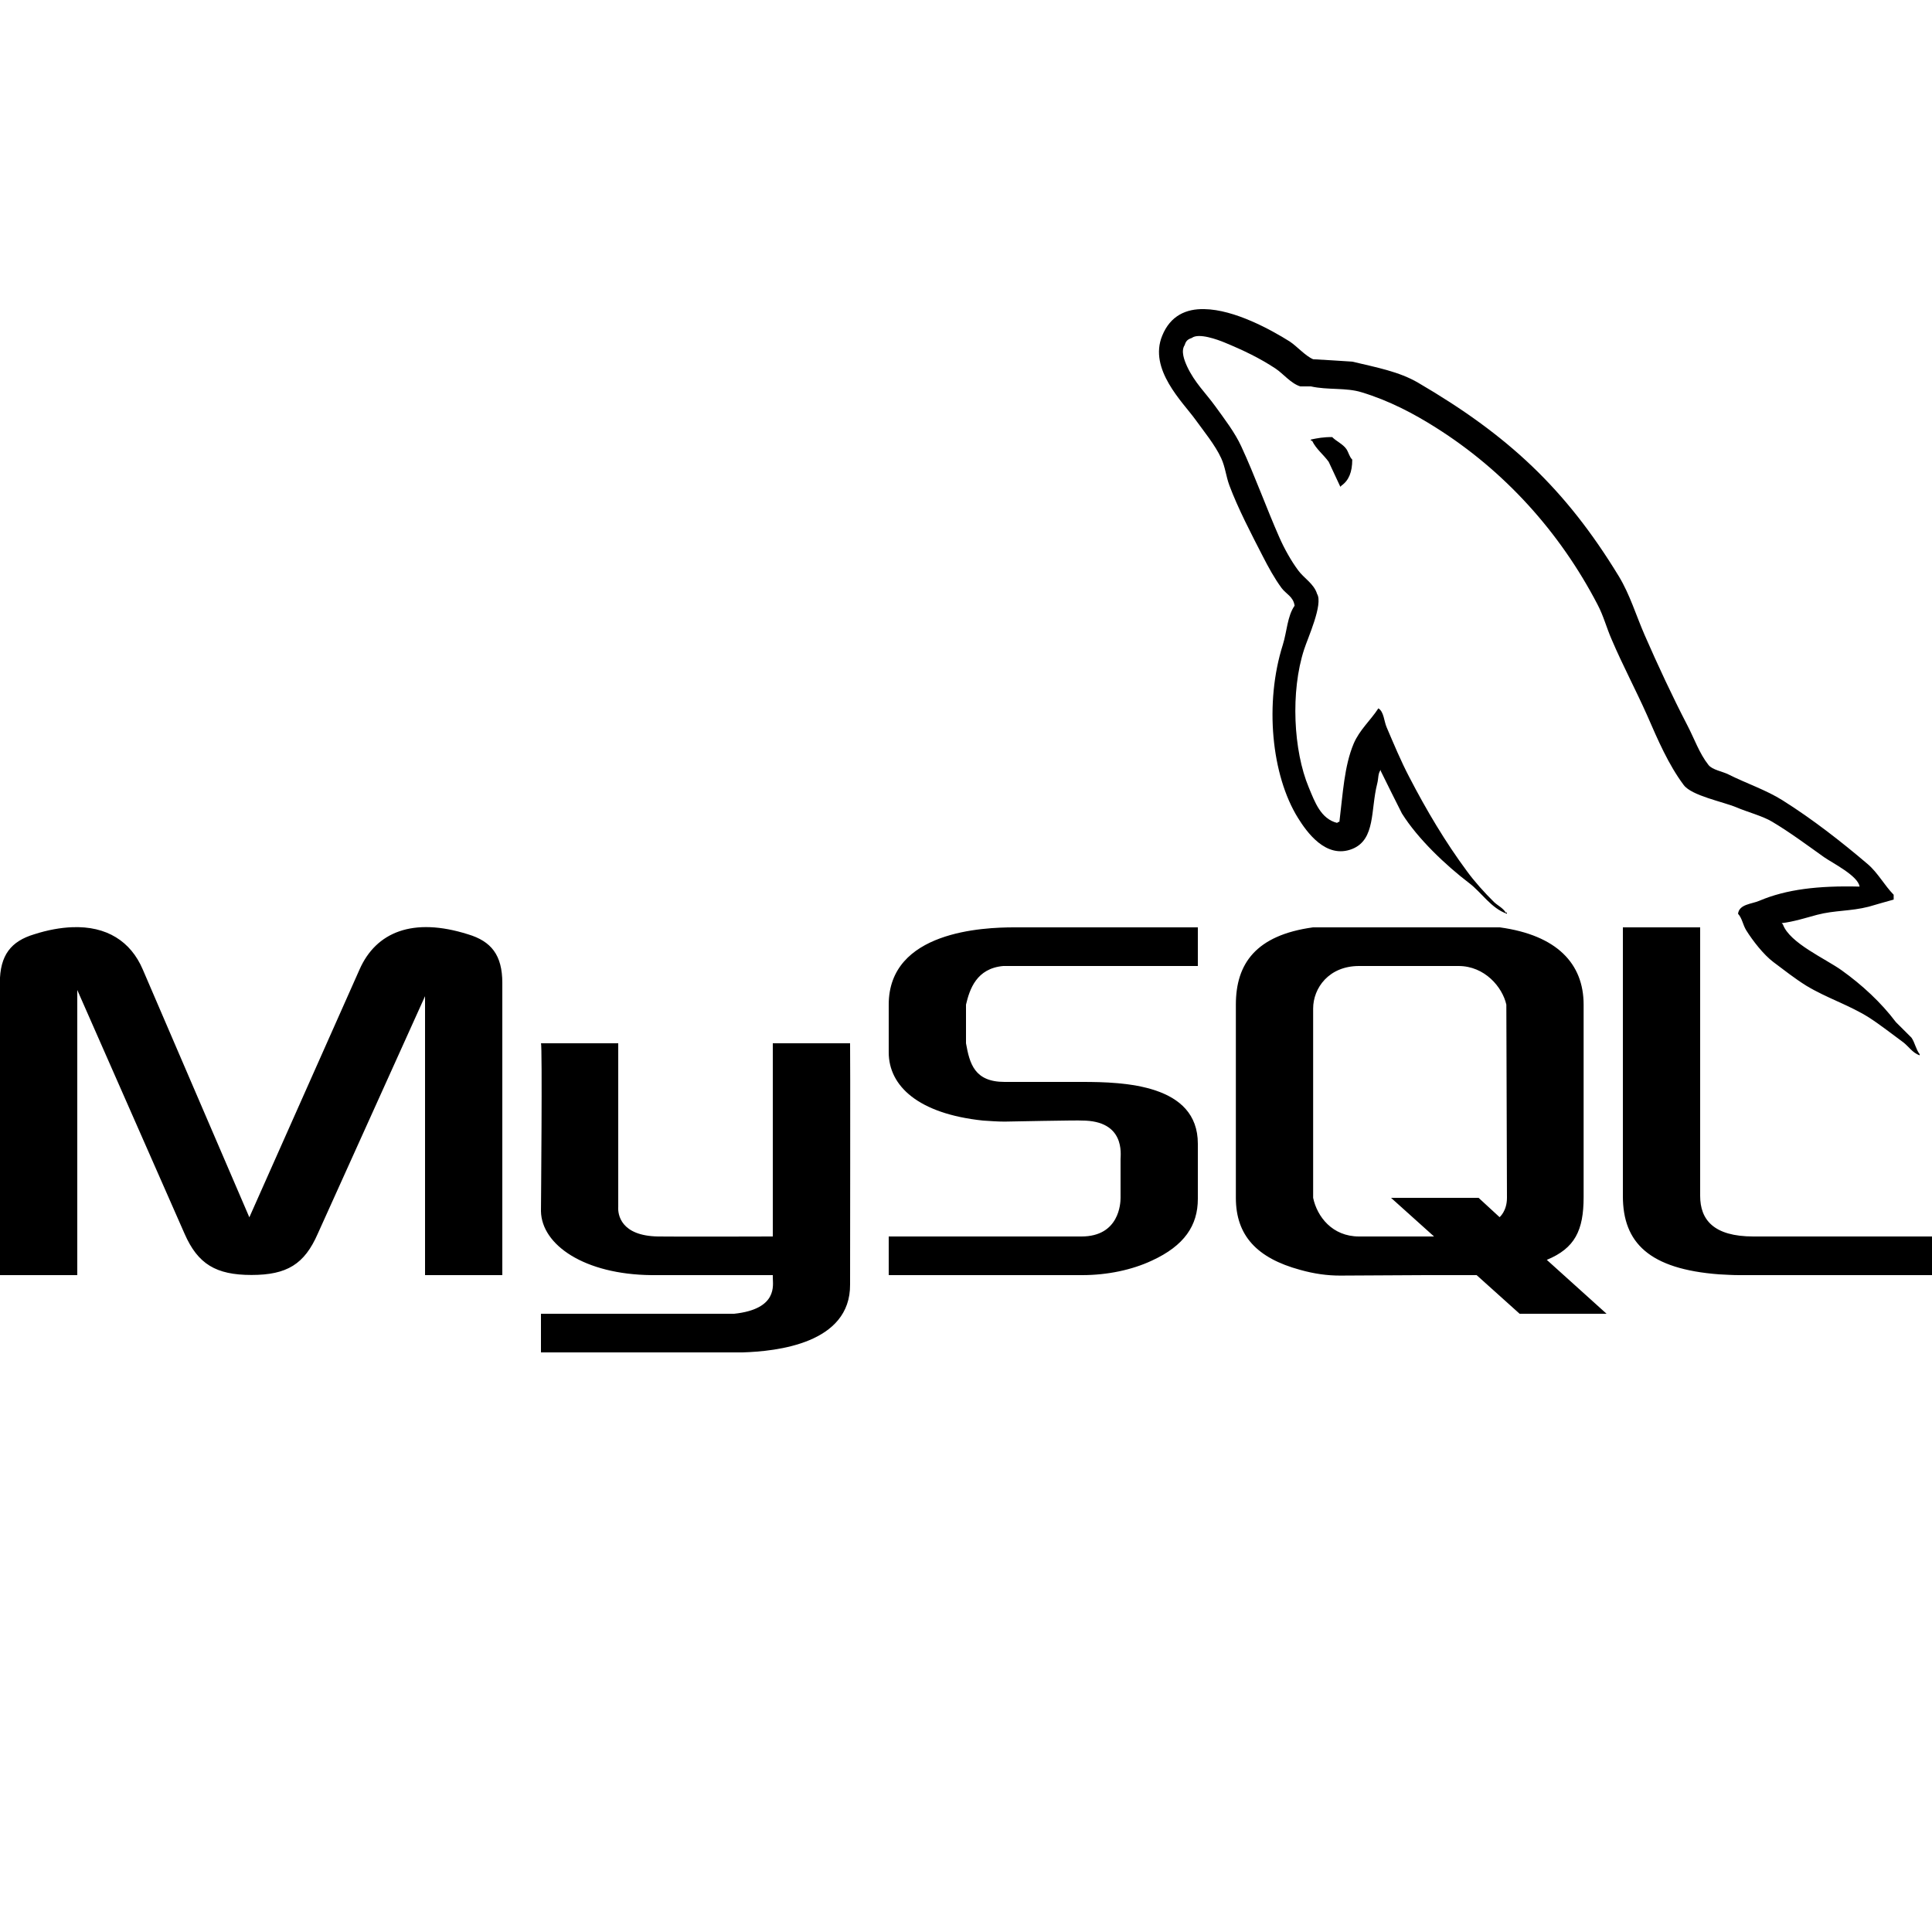
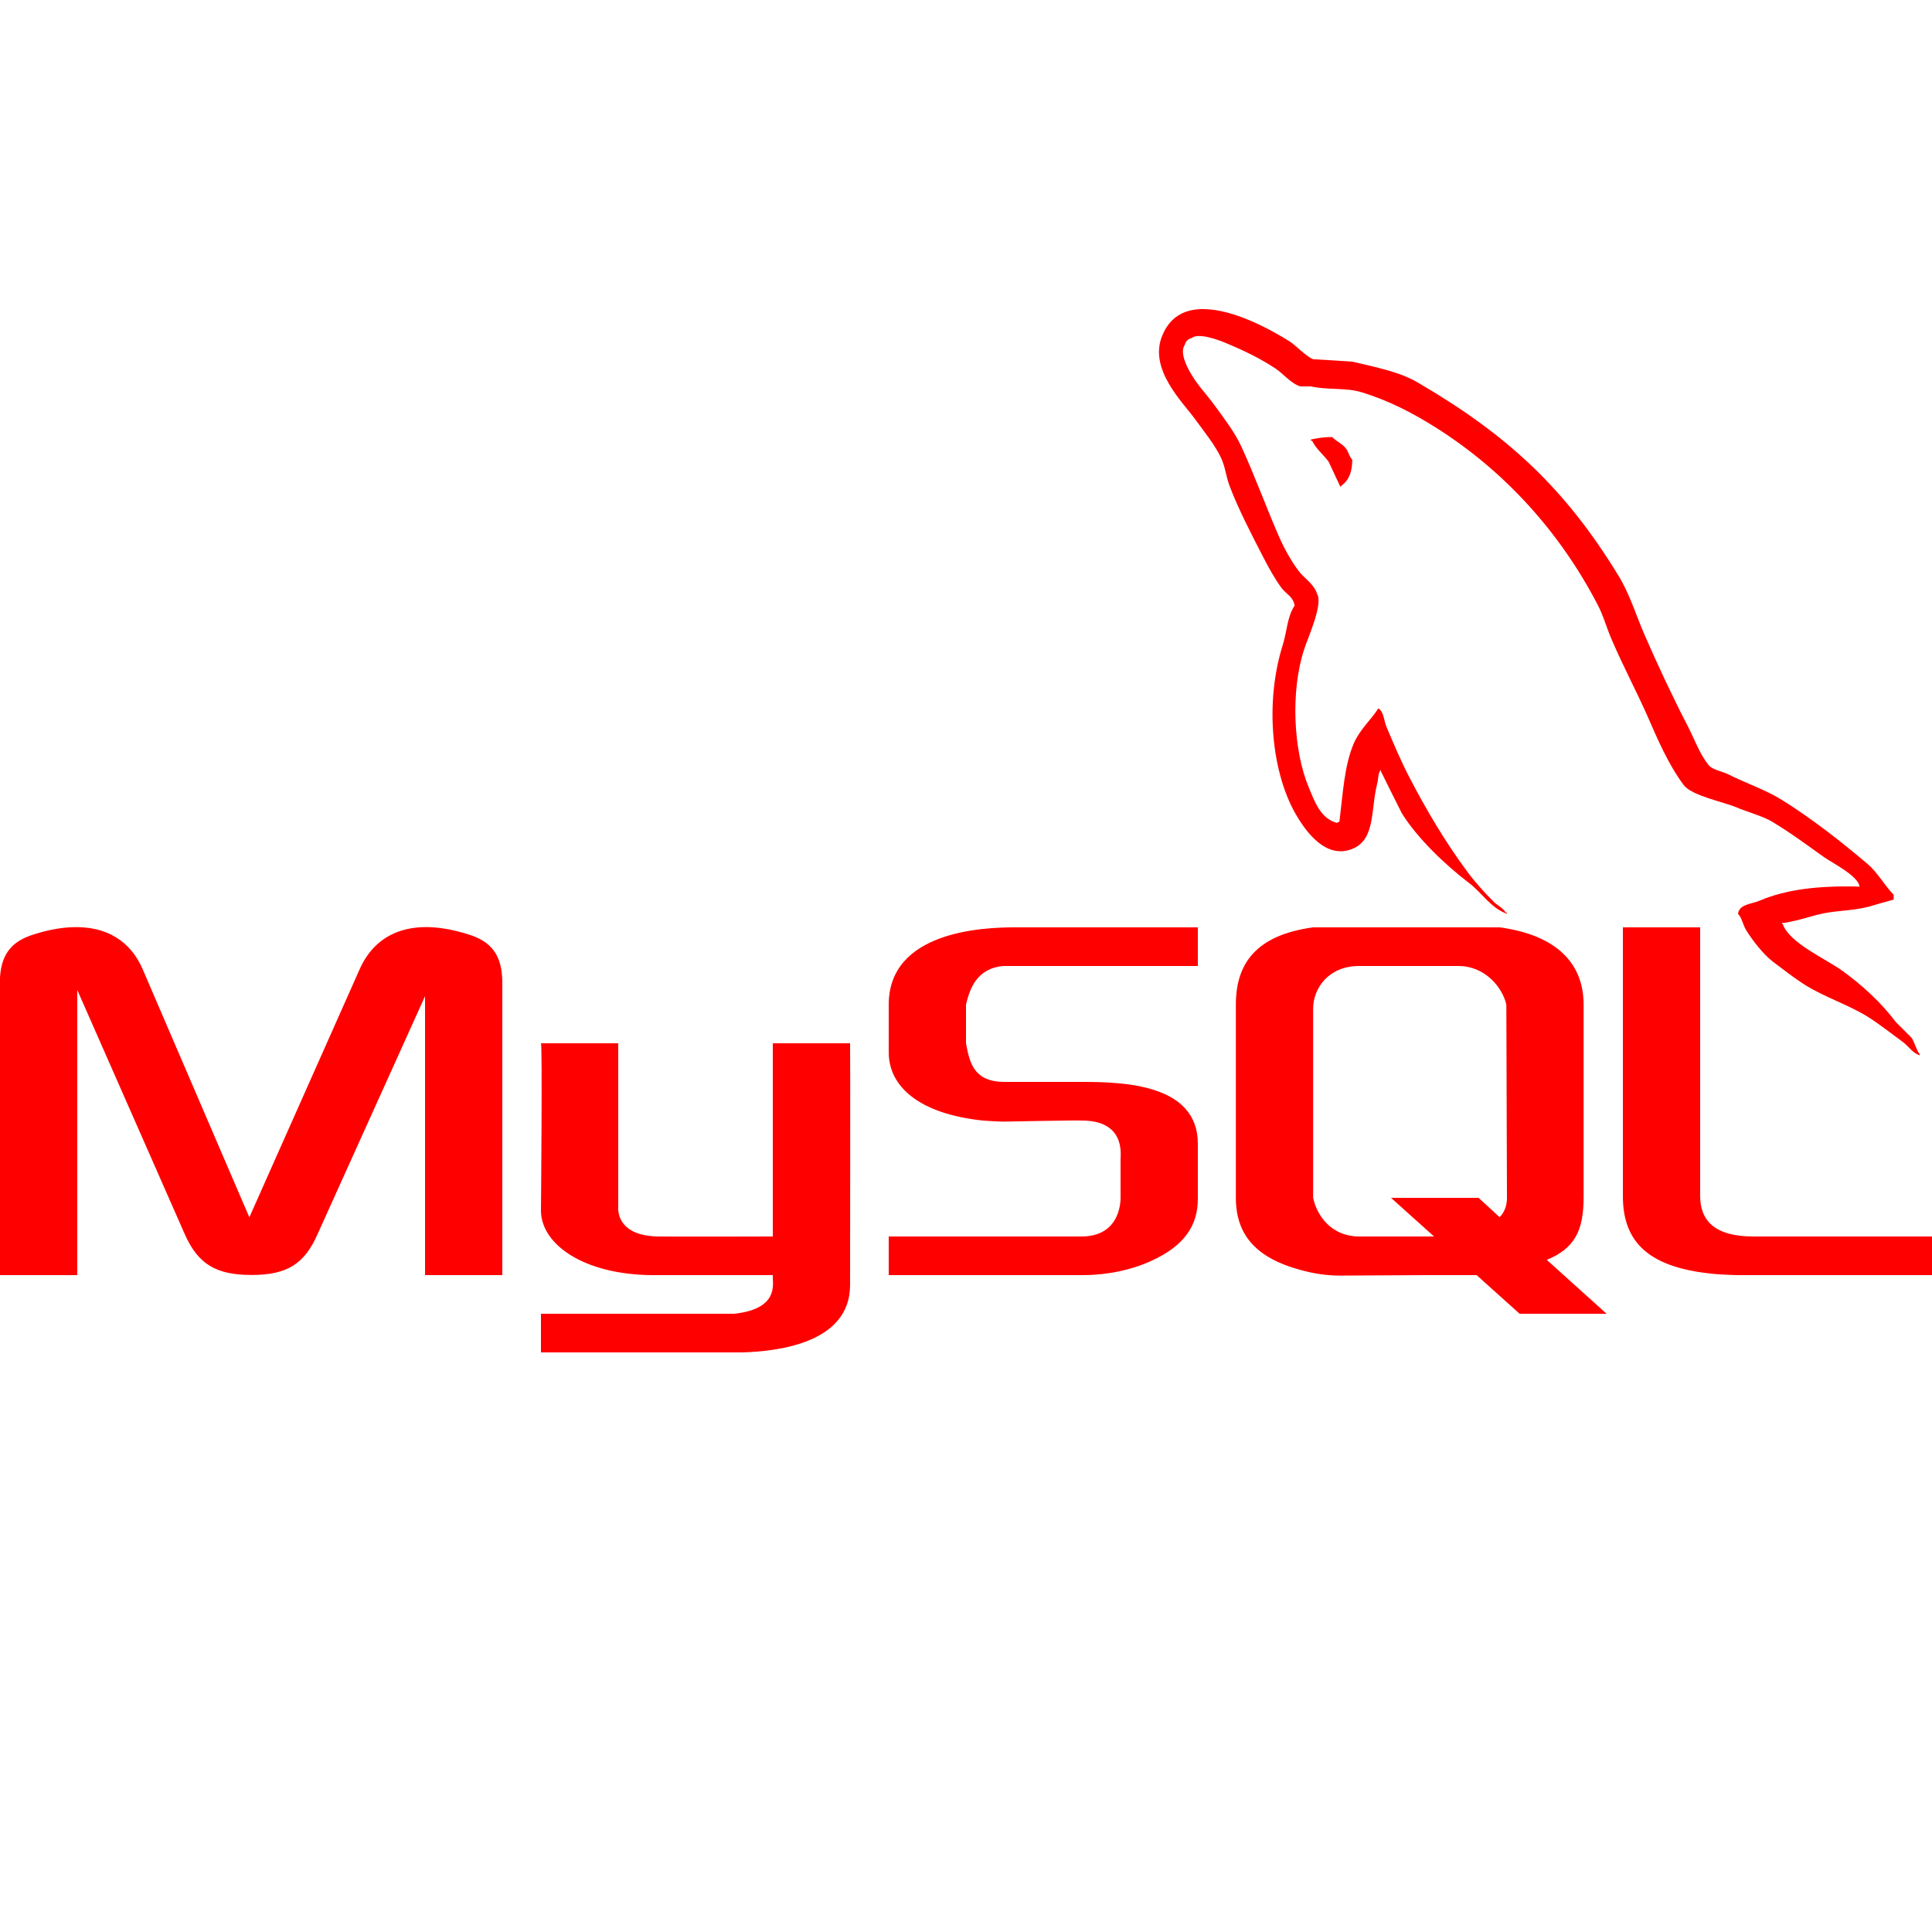
- <svg xmlns="http://www.w3.org/2000/svg" x="0px" y="0px" width="24" height="24" viewBox="0 0 50 50" style=" fill:#000000;">
+ <svg xmlns="http://www.w3.org/2000/svg" x="0px" y="0px" width="30" height="30" viewBox="0 0 50 50" style=" fill:red;">
  <g id="surface1">
    <path style=" " d="M 31.168 8 C 30.699 7.988 30.289 8.168 30.078 8.688 C 29.719 9.559 30.613 10.41 30.934 10.855 C 31.156 11.164 31.445 11.512 31.605 11.859 C 31.711 12.09 31.727 12.32 31.816 12.562 C 32.039 13.16 32.395 13.84 32.68 14.395 C 32.824 14.676 32.984 14.969 33.168 15.219 C 33.281 15.371 33.473 15.441 33.504 15.676 C 33.316 15.941 33.305 16.352 33.199 16.688 C 32.723 18.191 32.902 20.062 33.594 21.172 C 33.809 21.516 34.312 22.246 35 21.969 C 35.602 21.723 35.469 20.961 35.641 20.285 C 35.68 20.137 35.656 20.023 35.734 19.922 L 35.734 19.953 C 35.914 20.32 36.098 20.688 36.281 21.051 C 36.691 21.707 37.414 22.391 38.023 22.855 C 38.34 23.094 38.59 23.508 39 23.648 L 39 23.617 L 38.969 23.617 C 38.891 23.492 38.766 23.441 38.664 23.344 C 38.426 23.109 38.16 22.816 37.965 22.547 C 37.406 21.793 36.914 20.965 36.469 20.105 C 36.254 19.695 36.066 19.242 35.887 18.824 C 35.816 18.66 35.816 18.418 35.672 18.332 C 35.473 18.641 35.184 18.887 35.031 19.25 C 34.789 19.828 34.754 20.535 34.664 21.266 C 34.609 21.285 34.633 21.27 34.605 21.297 C 34.18 21.191 34.027 20.754 33.871 20.379 C 33.473 19.43 33.395 17.898 33.75 16.809 C 33.84 16.523 34.25 15.633 34.086 15.371 C 34.008 15.109 33.742 14.961 33.598 14.762 C 33.414 14.516 33.234 14.191 33.109 13.906 C 32.781 13.164 32.473 12.305 32.125 11.555 C 31.961 11.195 31.684 10.836 31.453 10.516 C 31.199 10.164 30.918 9.906 30.719 9.477 C 30.652 9.328 30.555 9.086 30.66 8.93 C 30.691 8.824 30.738 8.781 30.844 8.746 C 31.02 8.609 31.512 8.789 31.699 8.867 C 32.188 9.07 32.598 9.266 33.012 9.539 C 33.211 9.672 33.41 9.926 33.652 10 L 33.926 10 C 34.359 10.098 34.84 10.027 35.238 10.152 C 35.949 10.367 36.586 10.703 37.16 11.066 C 38.922 12.176 40.363 13.758 41.344 15.645 C 41.504 15.949 41.574 16.242 41.715 16.562 C 41.992 17.211 42.348 17.883 42.629 18.516 C 42.906 19.152 43.18 19.789 43.574 20.316 C 43.781 20.594 44.586 20.746 44.949 20.898 C 45.203 21.008 45.625 21.121 45.863 21.266 C 46.328 21.543 46.773 21.875 47.207 22.184 C 47.426 22.336 48.09 22.668 48.125 22.945 C 47.051 22.918 46.23 23.016 45.531 23.312 C 45.332 23.398 45.012 23.398 44.98 23.648 C 45.086 23.762 45.105 23.934 45.191 24.074 C 45.359 24.344 45.641 24.707 45.895 24.898 C 46.172 25.105 46.453 25.328 46.75 25.512 C 47.273 25.828 47.859 26.012 48.367 26.332 C 48.664 26.523 48.965 26.762 49.254 26.973 C 49.398 27.082 49.492 27.246 49.68 27.312 L 49.68 27.281 C 49.582 27.156 49.559 26.984 49.469 26.855 L 49.066 26.453 C 48.68 25.941 48.188 25.488 47.664 25.113 C 47.246 24.812 46.312 24.406 46.141 23.922 L 46.109 23.891 C 46.402 23.859 46.75 23.75 47.023 23.676 C 47.484 23.555 47.891 23.586 48.363 23.465 C 48.578 23.402 48.793 23.34 49.008 23.281 L 49.008 23.156 C 48.77 22.914 48.598 22.586 48.336 22.363 C 47.652 21.781 46.906 21.199 46.137 20.715 C 45.711 20.445 45.184 20.27 44.734 20.043 C 44.582 19.965 44.316 19.926 44.215 19.797 C 43.977 19.496 43.848 19.113 43.664 18.762 C 43.281 18.023 42.906 17.219 42.566 16.441 C 42.336 15.914 42.184 15.391 41.895 14.914 C 40.508 12.637 39.016 11.258 36.703 9.906 C 36.211 9.617 35.621 9.508 34.996 9.359 C 34.656 9.336 34.324 9.316 33.984 9.297 C 33.781 9.211 33.566 8.961 33.375 8.836 C 32.895 8.535 31.949 8.012 31.168 8 Z M 34.477 11.312 C 34.254 11.309 34.094 11.34 33.926 11.375 L 33.926 11.406 L 33.957 11.406 C 34.062 11.625 34.254 11.766 34.387 11.953 C 34.488 12.168 34.586 12.383 34.688 12.598 L 34.719 12.566 C 34.906 12.434 34.996 12.219 34.996 11.895 C 34.918 11.816 34.906 11.715 34.844 11.621 C 34.754 11.492 34.586 11.422 34.477 11.312 Z M 1.867 23.996 C 1.566 24.008 1.238 24.066 0.883 24.18 C 0.289 24.359 -0.004 24.715 -0.004 25.438 L -0.004 33 L 2 33 L 2 25.621 L 4.777 31.93 C 5.121 32.715 5.59 32.996 6.508 32.996 C 7.43 32.996 7.879 32.715 8.223 31.93 L 11 25.781 L 11 33 L 13 33 L 13 25.438 C 13 24.715 12.711 24.359 12.113 24.18 C 10.691 23.73 9.734 24.117 9.305 25.09 L 6.453 31.504 L 3.695 25.09 C 3.383 24.359 2.758 23.961 1.867 23.996 Z M 26.246 24 C 25.457 24 23 24.094 23 26 L 23 27.234 C 23 28.109 23.77 28.824 25.438 29 C 25.625 29.012 25.812 29.027 26 29.027 C 26 29.027 27.945 28.988 28 29 C 29.125 29 29 29.875 29 30 L 29 31 C 29 31.137 28.969 32 27.988 32 L 23 32 L 23 33 L 28.008 33 C 28.664 33 29.301 32.863 29.809 32.625 C 30.652 32.238 31 31.715 31 31.027 L 31 29.598 C 31 28.062 29.094 28 28 28 L 26 28 C 25.215 28 25.094 27.523 25 27 L 25 26 C 25.094 25.602 25.27 25.062 25.965 25 L 31 25 L 31 24 Z M 33.98 24 C 32.504 24.203 31.984 24.938 31.984 26 L 31.984 31 C 31.984 31.973 32.527 32.559 33.645 32.863 C 34.02 32.969 34.359 33.012 34.68 33.012 L 36.906 33 L 38.215 33 L 39.328 34 L 41.578 34 L 40.031 32.605 C 40.758 32.305 40.984 31.844 40.984 30.98 L 40.984 26 C 40.984 24.938 40.293 24.203 38.816 24 Z M 42 24 L 42 30.957 C 42 32.164 42.684 32.844 44.492 32.98 C 44.66 32.988 44.832 33 45 33 L 50 33 L 50 32 L 45.379 32 C 44.348 32 44 31.566 44 30.949 L 44 24 Z M 35.172 25 L 37.746 25 C 38.426 25 38.883 25.547 38.984 26 C 38.984 26 39 30.656 39 31 C 39 31.344 38.809 31.5 38.809 31.5 L 38.266 31 L 36 31 L 37.113 32 L 35.172 32 C 34.477 32 34.086 31.484 33.984 31 L 33.984 26.102 C 33.984 25.57 34.391 25 35.172 25 Z M 14 27 C 14.039 27.039 14 31.262 14 31.344 C 14.016 32.219 15.125 32.984 16.863 33 L 20 33 L 20 33.066 C 20 33.254 20.137 33.879 19 34 C 18.988 34 14.012 34 14 34 L 14 35 L 19.215 35 C 20.098 34.973 22.012 34.773 22 33.242 C 22 33.215 22.008 27 22 27 L 20 27 L 20 32 C 19.969 32 17.523 32.008 17.031 32 C 16.066 31.984 15.984 31.434 16 31.223 L 16 27 Z " />
  </g>
</svg>
